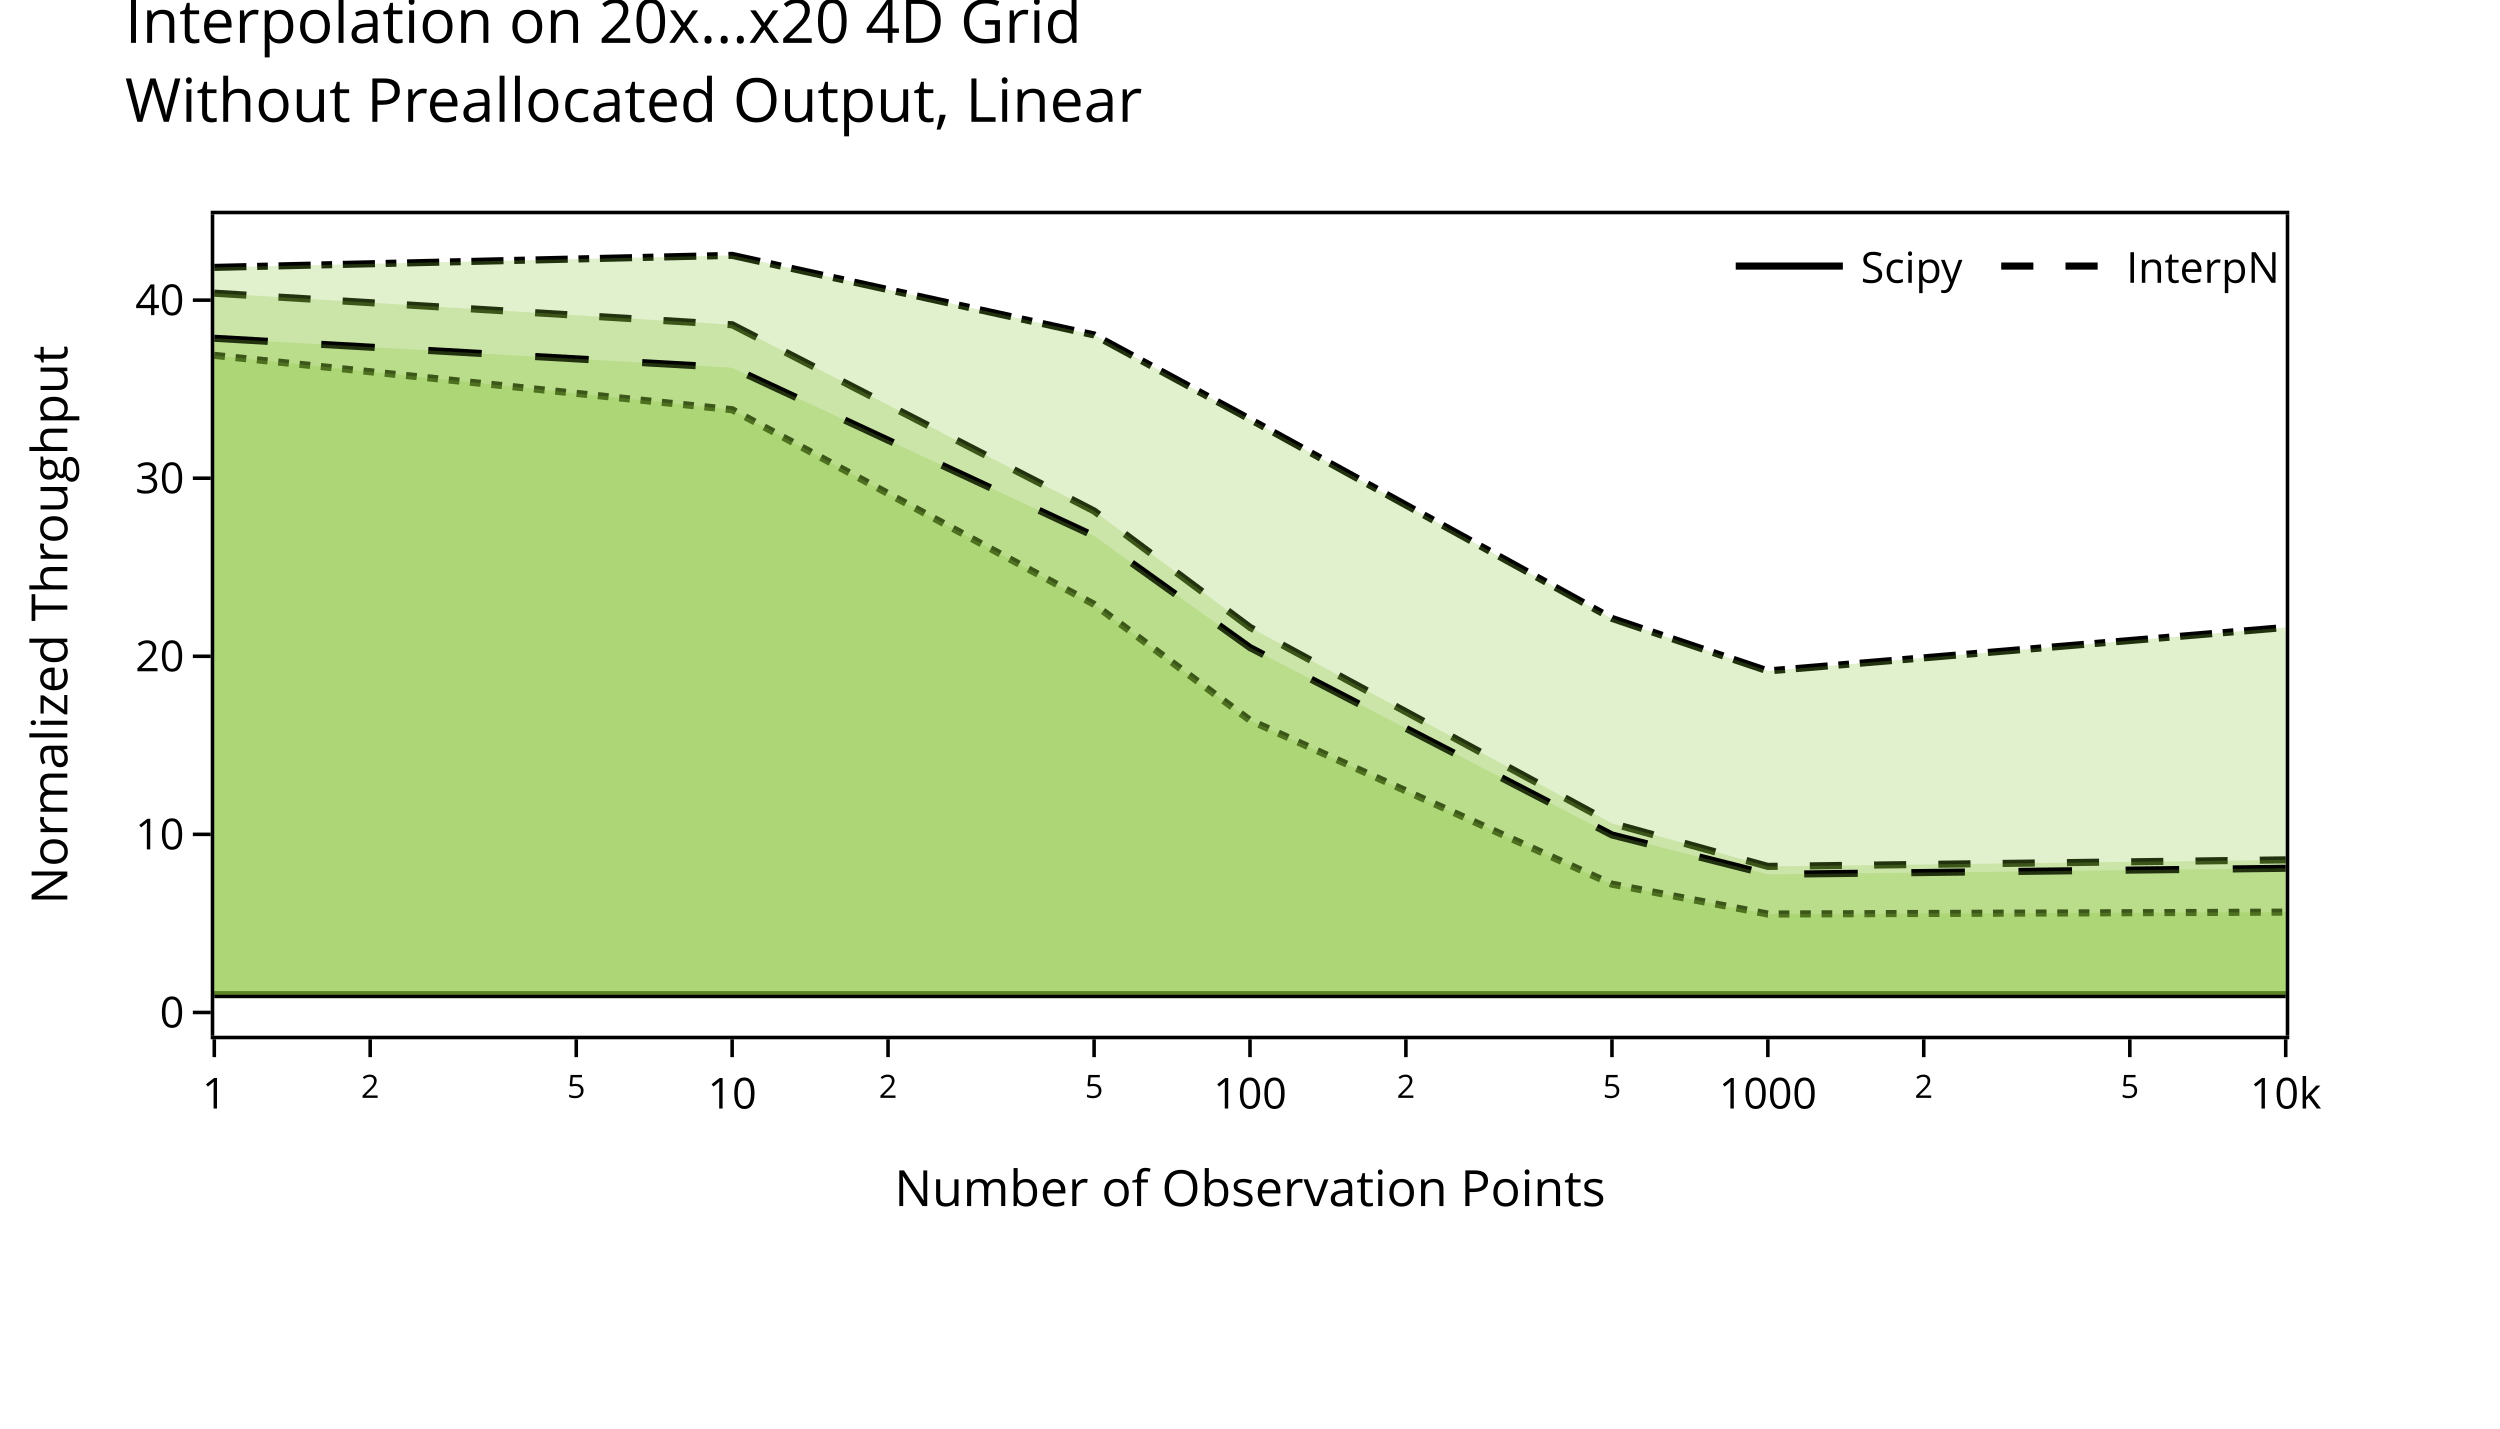
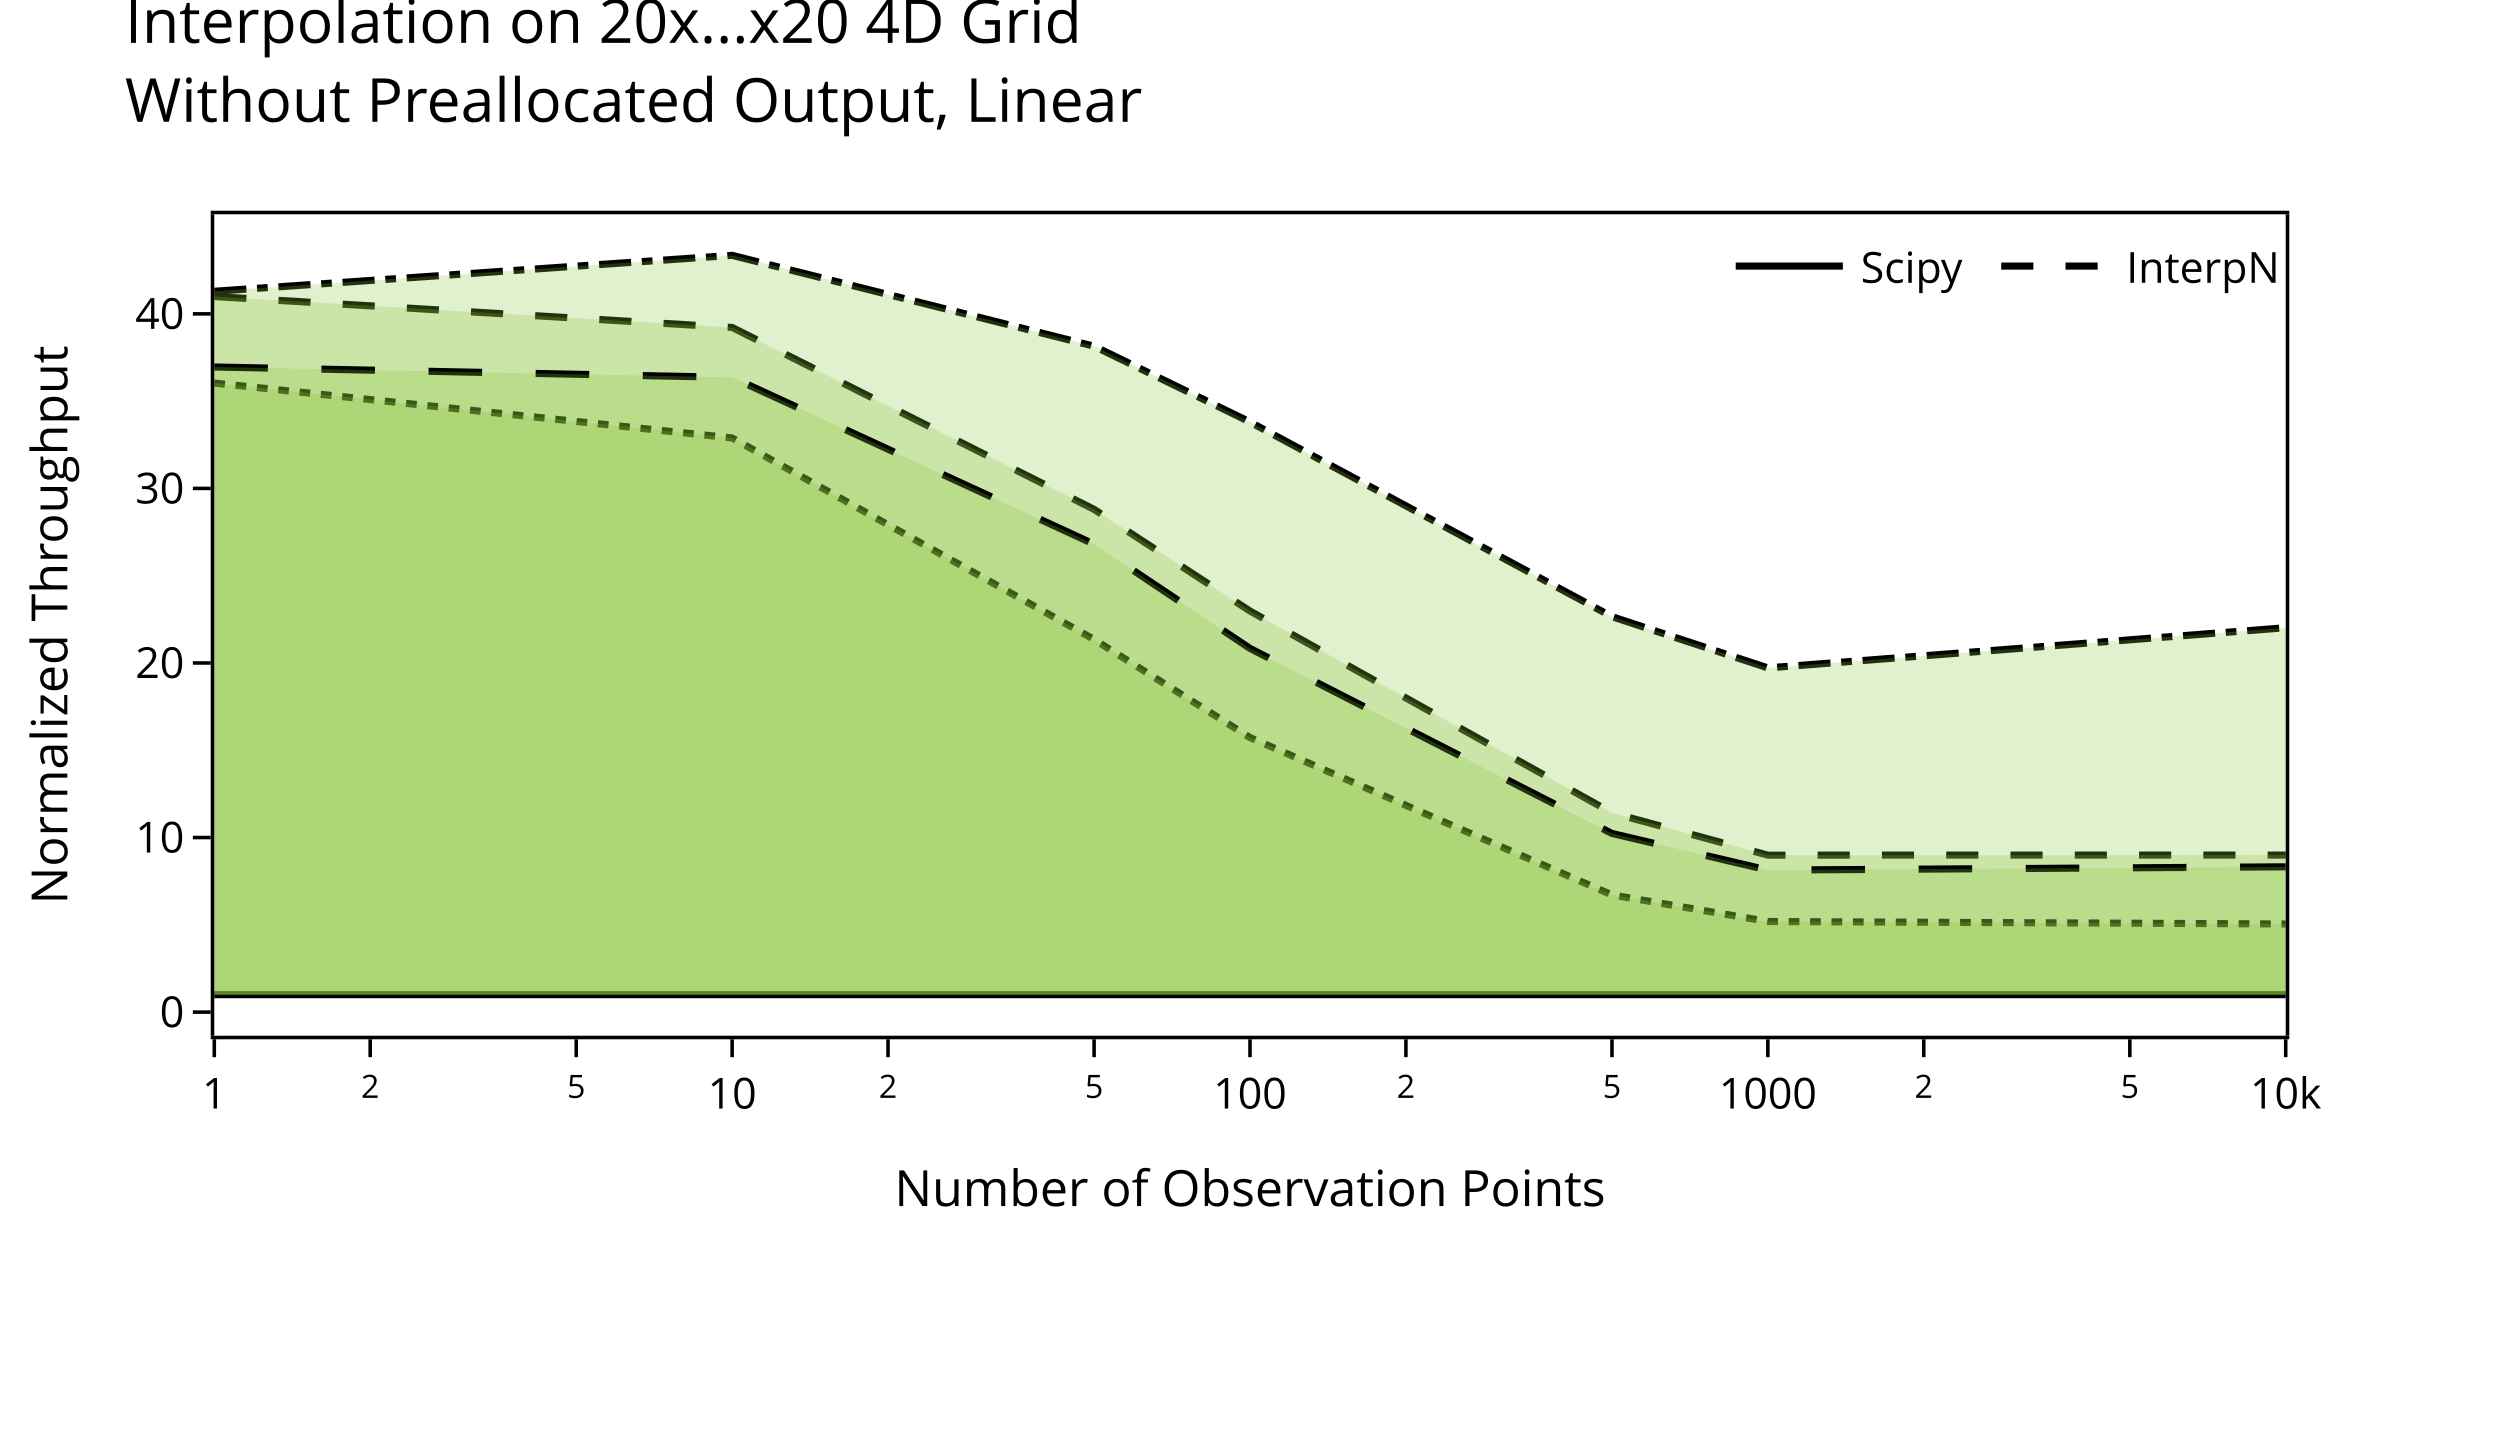
<svg xmlns="http://www.w3.org/2000/svg" class="main-svg" width="700" height="400" style="" viewBox="0 0 700 400">
  <rect x="0" y="0" width="700" height="400" style="fill: rgb(0, 0, 0); fill-opacity: 0;" />
-   <defs id="defs-a44c59">
+   <defs id="defs-949eb8">
    <g class="clips">
-       <clipPath id="clipa44c59xyplot" class="plotclip">
+       <clipPath id="clip949eb8xyplot" class="plotclip">
        <rect width="580" height="230" />
      </clipPath>
-       <clipPath class="axesclip" id="clipa44c59x">
+       <clipPath class="axesclip" id="clip949eb8x">
        <rect x="60" y="0" width="580" height="400" />
      </clipPath>
-       <clipPath class="axesclip" id="clipa44c59y">
+       <clipPath class="axesclip" id="clip949eb8y">
        <rect x="0" y="60" width="700" height="230" />
      </clipPath>
-       <clipPath class="axesclip" id="clipa44c59xy">
+       <clipPath class="axesclip" id="clip949eb8xy">
        <rect x="60" y="60" width="580" height="230" />
      </clipPath>
    </g>
    <g class="gradients" />
    <g class="patterns" />
  </defs>
  <g class="bglayer">
    <rect class="bg" x="60" y="60" width="580" height="230" style="fill: rgb(0, 0, 0); fill-opacity: 0; stroke-width: 0;" />
  </g>
  <g class="layer-below">
    <g class="imagelayer" />
    <g class="shapelayer" />
  </g>
  <g class="cartesianlayer">
    <g class="subplot xy">
      <g class="layer-subplot">
        <g class="shapelayer" />
        <g class="imagelayer" />
      </g>
      <g class="minor-gridlayer">
        <g class="x" />
        <g class="y" />
      </g>
      <g class="gridlayer">
        <g class="x" />
        <g class="y" />
      </g>
      <g class="zerolinelayer" />
      <g class="layer-between">
        <g class="shapelayer" />
        <g class="imagelayer" />
      </g>
      <path class="xlines-below" />
      <path class="ylines-below" />
      <g class="overlines-below" />
      <g class="xaxislayer-below" />
      <g class="yaxislayer-below" />
      <g class="overaxes-below" />
      <g class="overplot">
-         <g class="xy" transform="translate(60,60)" clip-path="url(#clipa44c59xyplot)">
+         <g class="xy" transform="translate(60,60)" clip-path="url(#clip949eb8xyplot)">
          <g class="scatterlayer mlayer">
-             <g class="trace scatter trace00b370" style="stroke-miterlimit: 2; opacity: 1;">
+             <g class="trace scatter tracee422ad" style="stroke-miterlimit: 2; opacity: 1;">
              <g class="fills" />
              <g class="errorbars" />
              <g class="lines">
                <path class="js-line" d="M0,218.5L580,218.5" style="vector-effect: none; fill: none; stroke: rgb(0, 0, 0); stroke-opacity: 1; stroke-width: 2px; opacity: 1;" />
              </g>
              <g class="points" />
              <g class="text" />
            </g>
-             <g class="trace scatter trace121a26" style="stroke-miterlimit: 2; opacity: 1;">
-               <g class="fills" />
-               <g class="errorbars" />
-               <g class="lines">
-                 <path class="js-line" d="M0,22.09L145,30.93L246.35,83.08L290,115.67L391.35,170.54L435,182.59L580,180.76" style="vector-effect: none; fill: none; stroke: rgb(0, 0, 0); stroke-opacity: 1; stroke-dasharray: 9px, 9px; stroke-width: 2px; opacity: 1;" />
-               </g>
-               <g class="points" />
-               <g class="text" />
-             </g>
-             <g class="trace scatter tracef3aca2" style="stroke-miterlimit: 2; opacity: 1;">
+             <g class="trace scatter trace18b68c" style="stroke-miterlimit: 2; opacity: 1;">
+               <g class="fills" />
+               <g class="errorbars" />
+               <g class="lines">
+                 <path class="js-line" d="M0,23.03L145,31.69L246.35,82.63L290,111.09L391.35,167.6L435,179.44L580,179.42" style="vector-effect: none; fill: none; stroke: rgb(0, 0, 0); stroke-opacity: 1; stroke-dasharray: 9px, 9px; stroke-width: 2px; opacity: 1;" />
+               </g>
+               <g class="points" />
+               <g class="text" />
+             </g>
+             <g class="trace scatter trace9abca7" style="stroke-miterlimit: 2; opacity: 1;">
              <g class="fills">
                <g>
-                   <path class="js-fill" d="M0,22.09L145,30.93L246.35,83.08L290,115.67L391.35,170.54L435,182.59L580,180.76L580,218.5L435,218.5L0,218.5Z" style="fill: rgb(139, 196, 59); fill-opacity: 0.25; stroke-width: 0;" />
+                   <path class="js-fill" d="M0,23.03L145,31.69L246.35,82.63L290,111.09L391.35,167.6L435,179.44L580,179.42L580,218.5L435,218.5L0,218.5Z" style="fill: rgb(139, 196, 59); fill-opacity: 0.25; stroke-width: 0;" />
                </g>
              </g>
              <g class="errorbars" />
              <g class="lines">
-                 <path class="js-line" d="M0,22.09L145,30.93L246.35,83.08L290,115.67L391.35,170.54L435,182.59L580,180.76L580,218.5L435,218.5L0,218.5" style="vector-effect: none; fill: none; stroke: rgb(0, 204, 150); stroke-opacity: 1; stroke-width: 0px; opacity: 1;" />
-               </g>
-               <g class="points" />
-               <g class="text" />
-             </g>
-             <g class="trace scatter trace033f99" style="stroke-miterlimit: 2; opacity: 1;">
-               <g class="fills" />
-               <g class="errorbars" />
-               <g class="lines">
-                 <path class="js-line" d="M0,39.5L145,54.72L246.35,109.22L290,141.68L391.35,187.57L435,195.93L580,195.4" style="vector-effect: none; fill: none; stroke: rgb(0, 0, 0); stroke-opacity: 1; stroke-dasharray: 3px, 3px; stroke-width: 2px; opacity: 1;" />
-               </g>
-               <g class="points" />
-               <g class="text" />
-             </g>
-             <g class="trace scatter trace8ac4e9" style="stroke-miterlimit: 2; opacity: 1;">
+                 <path class="js-line" d="M0,23.03L145,31.69L246.35,82.63L290,111.09L391.35,167.6L435,179.44L580,179.42L580,218.5L435,218.5L0,218.5" style="vector-effect: none; fill: none; stroke: rgb(0, 204, 150); stroke-opacity: 1; stroke-width: 0px; opacity: 1;" />
+               </g>
+               <g class="points" />
+               <g class="text" />
+             </g>
+             <g class="trace scatter traced595d5" style="stroke-miterlimit: 2; opacity: 1;">
+               <g class="fills" />
+               <g class="errorbars" />
+               <g class="lines">
+                 <path class="js-line" d="M0,47.25L145,62.63L246.35,119.06L290,146.52L391.35,190.58L435,198.02L580,198.71" style="vector-effect: none; fill: none; stroke: rgb(0, 0, 0); stroke-opacity: 1; stroke-dasharray: 3px, 3px; stroke-width: 2px; opacity: 1;" />
+               </g>
+               <g class="points" />
+               <g class="text" />
+             </g>
+             <g class="trace scatter trace2df493" style="stroke-miterlimit: 2; opacity: 1;">
              <g class="fills">
                <g>
-                   <path class="js-fill" d="M0,39.5L145,54.72L246.35,109.22L290,141.68L391.35,187.57L435,195.93L580,195.4L580,218.5L435,218.5L0,218.5Z" style="fill: rgb(139, 196, 59); fill-opacity: 0.25; stroke-width: 0;" />
+                   <path class="js-fill" d="M0,47.25L145,62.63L246.35,119.06L290,146.52L391.35,190.58L435,198.02L580,198.71L580,218.5L435,218.5L0,218.5Z" style="fill: rgb(139, 196, 59); fill-opacity: 0.25; stroke-width: 0;" />
                </g>
              </g>
              <g class="errorbars" />
              <g class="lines">
-                 <path class="js-line" d="M0,39.5L145,54.72L246.35,109.22L290,141.68L391.35,187.57L435,195.93L580,195.4L580,218.5L435,218.5L0,218.5" style="vector-effect: none; fill: none; stroke: rgb(255, 161, 90); stroke-opacity: 1; stroke-width: 0px; opacity: 1;" />
-               </g>
-               <g class="points" />
-               <g class="text" />
-             </g>
-             <g class="trace scatter tracec68f92" style="stroke-miterlimit: 2; opacity: 1;">
-               <g class="fills" />
-               <g class="errorbars" />
-               <g class="lines">
-                 <path class="js-line" d="M0,14.87L145,11.5L246.35,33.78L290,57.4L391.35,113.15L435,127.87L580,115.68" style="vector-effect: none; fill: none; stroke: rgb(0, 0, 0); stroke-opacity: 1; stroke-dasharray: 9px, 3px, 3px, 3px; stroke-width: 2px; opacity: 1;" />
-               </g>
-               <g class="points" />
-               <g class="text" />
-             </g>
-             <g class="trace scatter tracec0fd64" style="stroke-miterlimit: 2; opacity: 1;">
+                 <path class="js-line" d="M0,47.25L145,62.63L246.35,119.06L290,146.52L391.35,190.58L435,198.02L580,198.71L580,218.5L435,218.5L0,218.5" style="vector-effect: none; fill: none; stroke: rgb(255, 161, 90); stroke-opacity: 1; stroke-width: 0px; opacity: 1;" />
+               </g>
+               <g class="points" />
+               <g class="text" />
+             </g>
+             <g class="trace scatter tracecfaf34" style="stroke-miterlimit: 2; opacity: 1;">
+               <g class="fills" />
+               <g class="errorbars" />
+               <g class="lines">
+                 <path class="js-line" d="M0,21.56L145,11.5L246.35,36.94L290,58.16L391.35,112.67L435,127.01L580,115.76" style="vector-effect: none; fill: none; stroke: rgb(0, 0, 0); stroke-opacity: 1; stroke-dasharray: 9px, 3px, 3px, 3px; stroke-width: 2px; opacity: 1;" />
+               </g>
+               <g class="points" />
+               <g class="text" />
+             </g>
+             <g class="trace scatter tracec118f1" style="stroke-miterlimit: 2; opacity: 1;">
              <g class="fills">
                <g>
-                   <path class="js-fill" d="M0,14.87L145,11.5L246.35,33.78L290,57.4L391.35,113.15L435,127.87L580,115.68L580,218.5L435,218.5L0,218.5Z" style="fill: rgb(139, 196, 59); fill-opacity: 0.25; stroke-width: 0;" />
+                   <path class="js-fill" d="M0,21.56L145,11.5L246.35,36.94L290,58.16L391.35,112.67L435,127.01L580,115.76L580,218.5L435,218.5L0,218.5Z" style="fill: rgb(139, 196, 59); fill-opacity: 0.25; stroke-width: 0;" />
                </g>
              </g>
              <g class="errorbars" />
              <g class="lines">
-                 <path class="js-line" d="M0,14.87L145,11.5L246.35,33.78L290,57.4L391.35,113.15L435,127.87L580,115.68L580,218.5L435,218.5L0,218.5" style="vector-effect: none; fill: none; stroke: rgb(255, 102, 146); stroke-opacity: 1; stroke-width: 0px; opacity: 1;" />
-               </g>
-               <g class="points" />
-               <g class="text" />
-             </g>
-             <g class="trace scatter trace7ddea9" style="stroke-miterlimit: 2; opacity: 1;">
-               <g class="fills" />
-               <g class="errorbars" />
-               <g class="lines">
-                 <path class="js-line" d="M0,34.72L145,42.97L246.35,90.08L290,121.33L391.35,173.79L435,184.82L580,183.12" style="vector-effect: none; fill: none; stroke: rgb(0, 0, 0); stroke-opacity: 1; stroke-dasharray: 15px, 15px; stroke-width: 2px; opacity: 1;" />
-               </g>
-               <g class="points" />
-               <g class="text" />
-             </g>
-             <g class="trace scatter trace5be00d" style="stroke-miterlimit: 2; opacity: 1;">
+                 <path class="js-line" d="M0,21.56L145,11.5L246.35,36.94L290,58.16L391.35,112.67L435,127.01L580,115.76L580,218.5L435,218.5L0,218.5" style="vector-effect: none; fill: none; stroke: rgb(255, 102, 146); stroke-opacity: 1; stroke-width: 0px; opacity: 1;" />
+               </g>
+               <g class="points" />
+               <g class="text" />
+             </g>
+             <g class="trace scatter trace3741dd" style="stroke-miterlimit: 2; opacity: 1;">
+               <g class="fills" />
+               <g class="errorbars" />
+               <g class="lines">
+                 <path class="js-line" d="M0,42.76L145,45.67L246.35,92.38L290,121.56L391.35,173.37L435,183.63L580,182.71" style="vector-effect: none; fill: none; stroke: rgb(0, 0, 0); stroke-opacity: 1; stroke-dasharray: 15px, 15px; stroke-width: 2px; opacity: 1;" />
+               </g>
+               <g class="points" />
+               <g class="text" />
+             </g>
+             <g class="trace scatter trace90b6c2" style="stroke-miterlimit: 2; opacity: 1;">
              <g class="fills">
                <g>
-                   <path class="js-fill" d="M0,34.72L145,42.97L246.35,90.08L290,121.33L391.35,173.79L435,184.82L580,183.12L580,218.5L435,218.5L0,218.5Z" style="fill: rgb(139, 196, 59); fill-opacity: 0.25; stroke-width: 0;" />
+                   <path class="js-fill" d="M0,42.76L145,45.67L246.35,92.38L290,121.56L391.35,173.37L435,183.63L580,182.71L580,218.5L435,218.5L0,218.5Z" style="fill: rgb(139, 196, 59); fill-opacity: 0.25; stroke-width: 0;" />
                </g>
              </g>
              <g class="errorbars" />
              <g class="lines">
-                 <path class="js-line" d="M0,34.72L145,42.97L246.35,90.08L290,121.33L391.35,173.79L435,184.82L580,183.12L580,218.5L435,218.5L0,218.5" style="vector-effect: none; fill: none; stroke: rgb(255, 151, 255); stroke-opacity: 1; stroke-width: 0px; opacity: 1;" />
+                 <path class="js-line" d="M0,42.76L145,45.67L246.35,92.38L290,121.56L391.35,173.37L435,183.63L580,182.71L580,218.5L435,218.5L0,218.5" style="vector-effect: none; fill: none; stroke: rgb(255, 151, 255); stroke-opacity: 1; stroke-width: 0px; opacity: 1;" />
              </g>
              <g class="points" />
              <g class="text" />
            </g>
          </g>
        </g>
      </g>
      <path class="xlines-above crisp" d="M59,290.5H641M59,59.5H641" style="fill: none; stroke-width: 1px; stroke: rgb(0, 0, 0); stroke-opacity: 1;" />
      <path class="ylines-above crisp" d="M59.5,60V290M640.5,60V290" style="fill: none; stroke-width: 1px; stroke: rgb(0, 0, 0); stroke-opacity: 1;" />
      <g class="overlines-above" />
      <g class="xaxislayer-above">
        <path class="xtick ticks crisp" d="M0,291v5" transform="translate(60,0)" style="stroke: rgb(0, 0, 0); stroke-opacity: 1; stroke-width: 1px;" />
        <path class="xtick ticks crisp" d="M0,291v5" transform="translate(103.65,0)" style="stroke: rgb(0, 0, 0); stroke-opacity: 1; stroke-width: 1px;" />
        <path class="xtick ticks crisp" d="M0,291v5" transform="translate(161.35,0)" style="stroke: rgb(0, 0, 0); stroke-opacity: 1; stroke-width: 1px;" />
        <path class="xtick ticks crisp" d="M0,291v5" transform="translate(205,0)" style="stroke: rgb(0, 0, 0); stroke-opacity: 1; stroke-width: 1px;" />
        <path class="xtick ticks crisp" d="M0,291v5" transform="translate(248.65,0)" style="stroke: rgb(0, 0, 0); stroke-opacity: 1; stroke-width: 1px;" />
        <path class="xtick ticks crisp" d="M0,291v5" transform="translate(306.35,0)" style="stroke: rgb(0, 0, 0); stroke-opacity: 1; stroke-width: 1px;" />
        <path class="xtick ticks crisp" d="M0,291v5" transform="translate(350,0)" style="stroke: rgb(0, 0, 0); stroke-opacity: 1; stroke-width: 1px;" />
        <path class="xtick ticks crisp" d="M0,291v5" transform="translate(393.65,0)" style="stroke: rgb(0, 0, 0); stroke-opacity: 1; stroke-width: 1px;" />
        <path class="xtick ticks crisp" d="M0,291v5" transform="translate(451.35,0)" style="stroke: rgb(0, 0, 0); stroke-opacity: 1; stroke-width: 1px;" />
        <path class="xtick ticks crisp" d="M0,291v5" transform="translate(495,0)" style="stroke: rgb(0, 0, 0); stroke-opacity: 1; stroke-width: 1px;" />
        <path class="xtick ticks crisp" d="M0,291v5" transform="translate(538.65,0)" style="stroke: rgb(0, 0, 0); stroke-opacity: 1; stroke-width: 1px;" />
        <path class="xtick ticks crisp" d="M0,291v5" transform="translate(596.35,0)" style="stroke: rgb(0, 0, 0); stroke-opacity: 1; stroke-width: 1px;" />
        <path class="xtick ticks crisp" d="M0,291v5" transform="translate(640,0)" style="stroke: rgb(0, 0, 0); stroke-opacity: 1; stroke-width: 1px;" />
        <g class="xtick">
          <text text-anchor="middle" x="0" y="310.4" transform="translate(60,0)" style="font-family: 'Open Sans', verdana, arial, sans-serif; font-size: 12px; fill: rgb(0, 0, 0); fill-opacity: 1; white-space: pre; opacity: 1;">1</text>
        </g>
        <g class="xtick">
          <text text-anchor="middle" x="0" y="307.4" style="font-family: 'Open Sans', verdana, arial, sans-serif; font-size: 9px; fill: rgb(0, 0, 0); fill-opacity: 1; white-space: pre; opacity: 1;" transform="translate(103.65,0)">2</text>
        </g>
        <g class="xtick">
          <text text-anchor="middle" x="0" y="307.4" style="font-family: 'Open Sans', verdana, arial, sans-serif; font-size: 9px; fill: rgb(0, 0, 0); fill-opacity: 1; white-space: pre; opacity: 1;" transform="translate(161.35,0)">5</text>
        </g>
        <g class="xtick">
          <text text-anchor="middle" x="0" y="310.4" style="font-family: 'Open Sans', verdana, arial, sans-serif; font-size: 12px; fill: rgb(0, 0, 0); fill-opacity: 1; white-space: pre; opacity: 1;" transform="translate(205,0)">10</text>
        </g>
        <g class="xtick">
          <text text-anchor="middle" x="0" y="307.4" style="font-family: 'Open Sans', verdana, arial, sans-serif; font-size: 9px; fill: rgb(0, 0, 0); fill-opacity: 1; white-space: pre; opacity: 1;" transform="translate(248.65,0)">2</text>
        </g>
        <g class="xtick">
          <text text-anchor="middle" x="0" y="307.4" style="font-family: 'Open Sans', verdana, arial, sans-serif; font-size: 9px; fill: rgb(0, 0, 0); fill-opacity: 1; white-space: pre; opacity: 1;" transform="translate(306.35,0)">5</text>
        </g>
        <g class="xtick">
          <text text-anchor="middle" x="0" y="310.4" style="font-family: 'Open Sans', verdana, arial, sans-serif; font-size: 12px; fill: rgb(0, 0, 0); fill-opacity: 1; white-space: pre; opacity: 1;" transform="translate(350,0)">100</text>
        </g>
        <g class="xtick">
          <text text-anchor="middle" x="0" y="307.4" style="font-family: 'Open Sans', verdana, arial, sans-serif; font-size: 9px; fill: rgb(0, 0, 0); fill-opacity: 1; white-space: pre; opacity: 1;" transform="translate(393.65,0)">2</text>
        </g>
        <g class="xtick">
          <text text-anchor="middle" x="0" y="307.4" style="font-family: 'Open Sans', verdana, arial, sans-serif; font-size: 9px; fill: rgb(0, 0, 0); fill-opacity: 1; white-space: pre; opacity: 1;" transform="translate(451.35,0)">5</text>
        </g>
        <g class="xtick">
          <text text-anchor="middle" x="0" y="310.4" style="font-family: 'Open Sans', verdana, arial, sans-serif; font-size: 12px; fill: rgb(0, 0, 0); fill-opacity: 1; white-space: pre; opacity: 1;" transform="translate(495,0)">1000</text>
        </g>
        <g class="xtick">
          <text text-anchor="middle" x="0" y="307.4" style="font-family: 'Open Sans', verdana, arial, sans-serif; font-size: 9px; fill: rgb(0, 0, 0); fill-opacity: 1; white-space: pre; opacity: 1;" transform="translate(538.65,0)">2</text>
        </g>
        <g class="xtick">
          <text text-anchor="middle" x="0" y="307.4" style="font-family: 'Open Sans', verdana, arial, sans-serif; font-size: 9px; fill: rgb(0, 0, 0); fill-opacity: 1; white-space: pre; opacity: 1;" transform="translate(596.35,0)">5</text>
        </g>
        <g class="xtick">
          <text text-anchor="middle" x="0" y="310.4" style="font-family: 'Open Sans', verdana, arial, sans-serif; font-size: 12px; fill: rgb(0, 0, 0); fill-opacity: 1; white-space: pre; opacity: 1;" transform="translate(640,0)">10k</text>
        </g>
      </g>
      <g class="yaxislayer-above">
-         <path class="ytick ticks crisp" d="M59,0h-5" transform="translate(0,283.49)" style="stroke: rgb(0, 0, 0); stroke-opacity: 1; stroke-width: 1px;" />
-         <path class="ytick ticks crisp" d="M59,0h-5" transform="translate(0,233.62)" style="stroke: rgb(0, 0, 0); stroke-opacity: 1; stroke-width: 1px;" />
-         <path class="ytick ticks crisp" d="M59,0h-5" transform="translate(0,183.76)" style="stroke: rgb(0, 0, 0); stroke-opacity: 1; stroke-width: 1px;" />
-         <path class="ytick ticks crisp" d="M59,0h-5" transform="translate(0,133.9)" style="stroke: rgb(0, 0, 0); stroke-opacity: 1; stroke-width: 1px;" />
-         <path class="ytick ticks crisp" d="M59,0h-5" transform="translate(0,84.04)" style="stroke: rgb(0, 0, 0); stroke-opacity: 1; stroke-width: 1px;" />
-         <g class="ytick">
-           <text text-anchor="end" x="51.6" y="4.2" transform="translate(0,283.49)" style="font-family: 'Open Sans', verdana, arial, sans-serif; font-size: 12px; fill: rgb(0, 0, 0); fill-opacity: 1; white-space: pre; opacity: 1;">0</text>
-         </g>
-         <g class="ytick">
-           <text text-anchor="end" x="51.6" y="4.2" style="font-family: 'Open Sans', verdana, arial, sans-serif; font-size: 12px; fill: rgb(0, 0, 0); fill-opacity: 1; white-space: pre; opacity: 1;" transform="translate(0,233.62)">10</text>
-         </g>
-         <g class="ytick">
-           <text text-anchor="end" x="51.6" y="4.2" style="font-family: 'Open Sans', verdana, arial, sans-serif; font-size: 12px; fill: rgb(0, 0, 0); fill-opacity: 1; white-space: pre; opacity: 1;" transform="translate(0,183.76)">20</text>
-         </g>
-         <g class="ytick">
-           <text text-anchor="end" x="51.6" y="4.2" style="font-family: 'Open Sans', verdana, arial, sans-serif; font-size: 12px; fill: rgb(0, 0, 0); fill-opacity: 1; white-space: pre; opacity: 1;" transform="translate(0,133.9)">30</text>
-         </g>
-         <g class="ytick">
-           <text text-anchor="end" x="51.6" y="4.2" style="font-family: 'Open Sans', verdana, arial, sans-serif; font-size: 12px; fill: rgb(0, 0, 0); fill-opacity: 1; white-space: pre; opacity: 1;" transform="translate(0,84.04)">40</text>
+         <path class="ytick ticks crisp" d="M59,0h-5" transform="translate(0,283.39)" style="stroke: rgb(0, 0, 0); stroke-opacity: 1; stroke-width: 1px;" />
+         <path class="ytick ticks crisp" d="M59,0h-5" transform="translate(0,234.51)" style="stroke: rgb(0, 0, 0); stroke-opacity: 1; stroke-width: 1px;" />
+         <path class="ytick ticks crisp" d="M59,0h-5" transform="translate(0,185.63)" style="stroke: rgb(0, 0, 0); stroke-opacity: 1; stroke-width: 1px;" />
+         <path class="ytick ticks crisp" d="M59,0h-5" transform="translate(0,136.76)" style="stroke: rgb(0, 0, 0); stroke-opacity: 1; stroke-width: 1px;" />
+         <path class="ytick ticks crisp" d="M59,0h-5" transform="translate(0,87.88)" style="stroke: rgb(0, 0, 0); stroke-opacity: 1; stroke-width: 1px;" />
+         <g class="ytick">
+           <text text-anchor="end" x="51.6" y="4.2" transform="translate(0,283.39)" style="font-family: 'Open Sans', verdana, arial, sans-serif; font-size: 12px; fill: rgb(0, 0, 0); fill-opacity: 1; white-space: pre; opacity: 1;">0</text>
+         </g>
+         <g class="ytick">
+           <text text-anchor="end" x="51.6" y="4.2" style="font-family: 'Open Sans', verdana, arial, sans-serif; font-size: 12px; fill: rgb(0, 0, 0); fill-opacity: 1; white-space: pre; opacity: 1;" transform="translate(0,234.51)">10</text>
+         </g>
+         <g class="ytick">
+           <text text-anchor="end" x="51.6" y="4.2" style="font-family: 'Open Sans', verdana, arial, sans-serif; font-size: 12px; fill: rgb(0, 0, 0); fill-opacity: 1; white-space: pre; opacity: 1;" transform="translate(0,185.63)">20</text>
+         </g>
+         <g class="ytick">
+           <text text-anchor="end" x="51.6" y="4.2" style="font-family: 'Open Sans', verdana, arial, sans-serif; font-size: 12px; fill: rgb(0, 0, 0); fill-opacity: 1; white-space: pre; opacity: 1;" transform="translate(0,136.76)">30</text>
+         </g>
+         <g class="ytick">
+           <text text-anchor="end" x="51.6" y="4.2" style="font-family: 'Open Sans', verdana, arial, sans-serif; font-size: 12px; fill: rgb(0, 0, 0); fill-opacity: 1; white-space: pre; opacity: 1;" transform="translate(0,87.88)">40</text>
        </g>
      </g>
      <g class="overaxes-above" />
    </g>
  </g>
  <g class="polarlayer" />
  <g class="smithlayer" />
  <g class="ternarylayer" />
  <g class="geolayer" />
  <g class="funnelarealayer" />
  <g class="pielayer" />
  <g class="iciclelayer" />
  <g class="treemaplayer" />
  <g class="sunburstlayer" />
  <g class="glimages" />
-   <defs id="topdefs-a44c59">
+   <defs id="topdefs-949eb8">
    <g class="clips" />
-     <clipPath id="legenda44c59">
+     <clipPath id="legend949eb8">
      <rect width="159" height="29" x="0" y="0" />
    </clipPath>
  </defs>
  <g class="layer-above">
    <g class="imagelayer" />
    <g class="shapelayer" />
  </g>
  <g class="infolayer">
    <g class="legend" pointer-events="all" transform="translate(481,60)">
      <rect class="bg" shape-rendering="crispEdges" style="stroke: rgb(68, 68, 68); stroke-opacity: 1; fill: rgb(0, 0, 0); fill-opacity: 0; stroke-width: 0px;" width="159" height="29" x="0" y="0" />
-       <g class="scrollbox" transform="" clip-path="url(#legenda44c59)">
+       <g class="scrollbox" transform="" clip-path="url(#legend949eb8)">
        <g class="groups">
          <g class="traces" transform="translate(0,14.5)" style="opacity: 1;">
            <text class="legendtext" text-anchor="start" x="40" y="4.68" style="font-family: 'Open Sans', verdana, arial, sans-serif; font-size: 12px; fill: rgb(0, 0, 0); fill-opacity: 1; white-space: pre;">Scipy</text>
            <g class="layers" style="opacity: 1;">
              <g class="legendfill" />
              <g class="legendlines">
                <path class="js-line" d="M5,0h30" style="fill: none; stroke: rgb(0, 0, 0); stroke-opacity: 1; stroke-width: 2px;" />
              </g>
              <g class="legendsymbols">
                <g class="legendpoints" />
              </g>
            </g>
            <rect class="legendtoggle" x="0" y="-9.5" width="71.844" height="19" style="fill: rgb(0, 0, 0); fill-opacity: 0;" />
          </g>
          <g class="traces" transform="translate(74.34375,14.5)" style="opacity: 1;">
            <text class="legendtext" text-anchor="start" x="40" y="4.68" style="font-family: 'Open Sans', verdana, arial, sans-serif; font-size: 12px; fill: rgb(0, 0, 0); fill-opacity: 1; white-space: pre;">InterpN</text>
            <g class="layers" style="opacity: 1;">
              <g class="legendfill" />
              <g class="legendlines">
                <path class="js-line" d="M5,0h30" style="fill: none; stroke: rgb(0, 0, 0); stroke-opacity: 1; stroke-dasharray: 9px, 9px; stroke-width: 2px;" />
              </g>
              <g class="legendsymbols">
                <g class="legendpoints" />
              </g>
            </g>
            <rect class="legendtoggle" x="0" y="-9.5" width="81.859" height="19" style="fill: rgb(0, 0, 0); fill-opacity: 0;" />
          </g>
        </g>
      </g>
      <rect class="scrollbar" rx="20" ry="3" width="0" height="0" style="fill: rgb(128, 139, 164); fill-opacity: 1;" x="0" y="0" />
    </g>
    <g class="g-gtitle">
      <text class="gtitle" x="35" y="12" text-anchor="start" dy="0.7em" style="opacity: 1; font-family: 'Open Sans', verdana, arial, sans-serif; font-size: 17px; fill: rgb(0, 0, 0); fill-opacity: 1; white-space: pre;">
        <tspan class="line" dy="0em" x="35" y="12">Interpolation on 20x...x20 4D Grid</tspan>
        <tspan class="line" dy="1.3em" x="35" y="12">Without Preallocated Output, Linear</tspan>
      </text>
    </g>
    <g class="g-xtitle">
      <text class="xtitle" x="350" y="337.706" text-anchor="middle" style="opacity: 1; font-family: 'Open Sans', verdana, arial, sans-serif; font-size: 14px; fill: rgb(0, 0, 0); fill-opacity: 1; white-space: pre;">Number of Observation Points</text>
    </g>
    <g class="g-ytitle">
      <text class="ytitle" transform="rotate(-90,18.85,175)" x="18.85" y="175" text-anchor="middle" style="opacity: 1; font-family: 'Open Sans', verdana, arial, sans-serif; font-size: 14px; fill: rgb(0, 0, 0); fill-opacity: 1; white-space: pre;">Normalized Throughput</text>
    </g>
  </g>
</svg>
